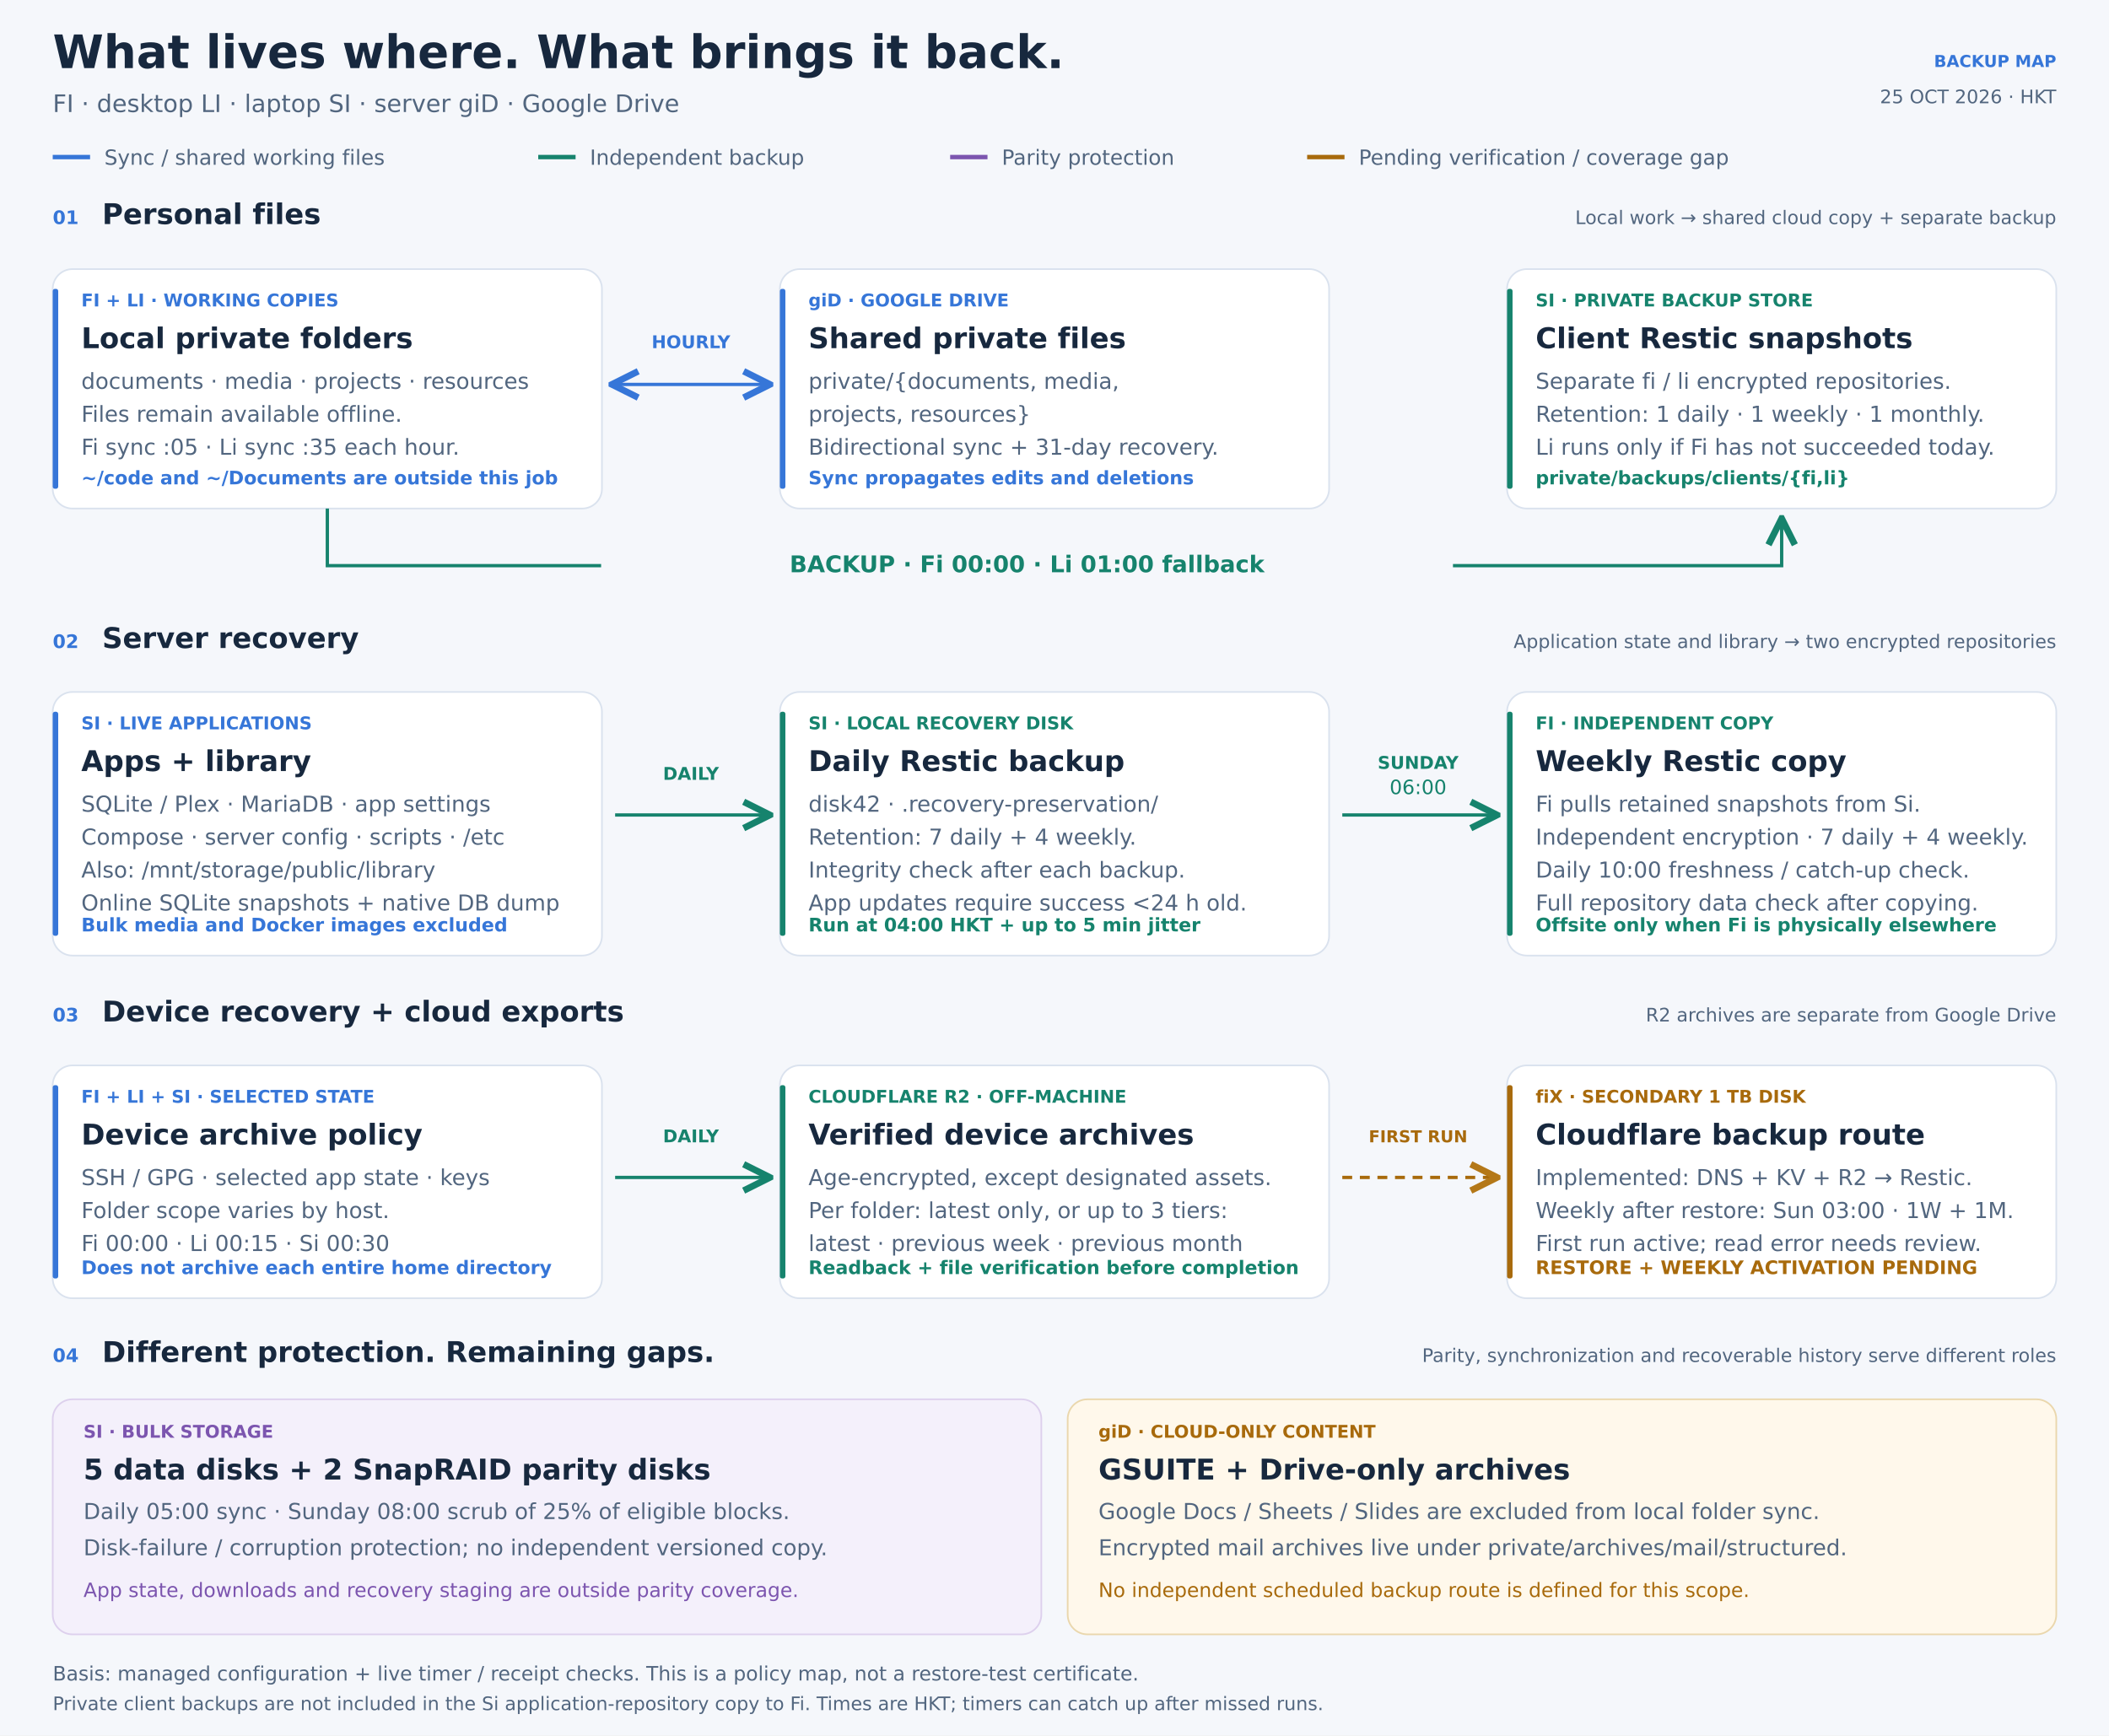
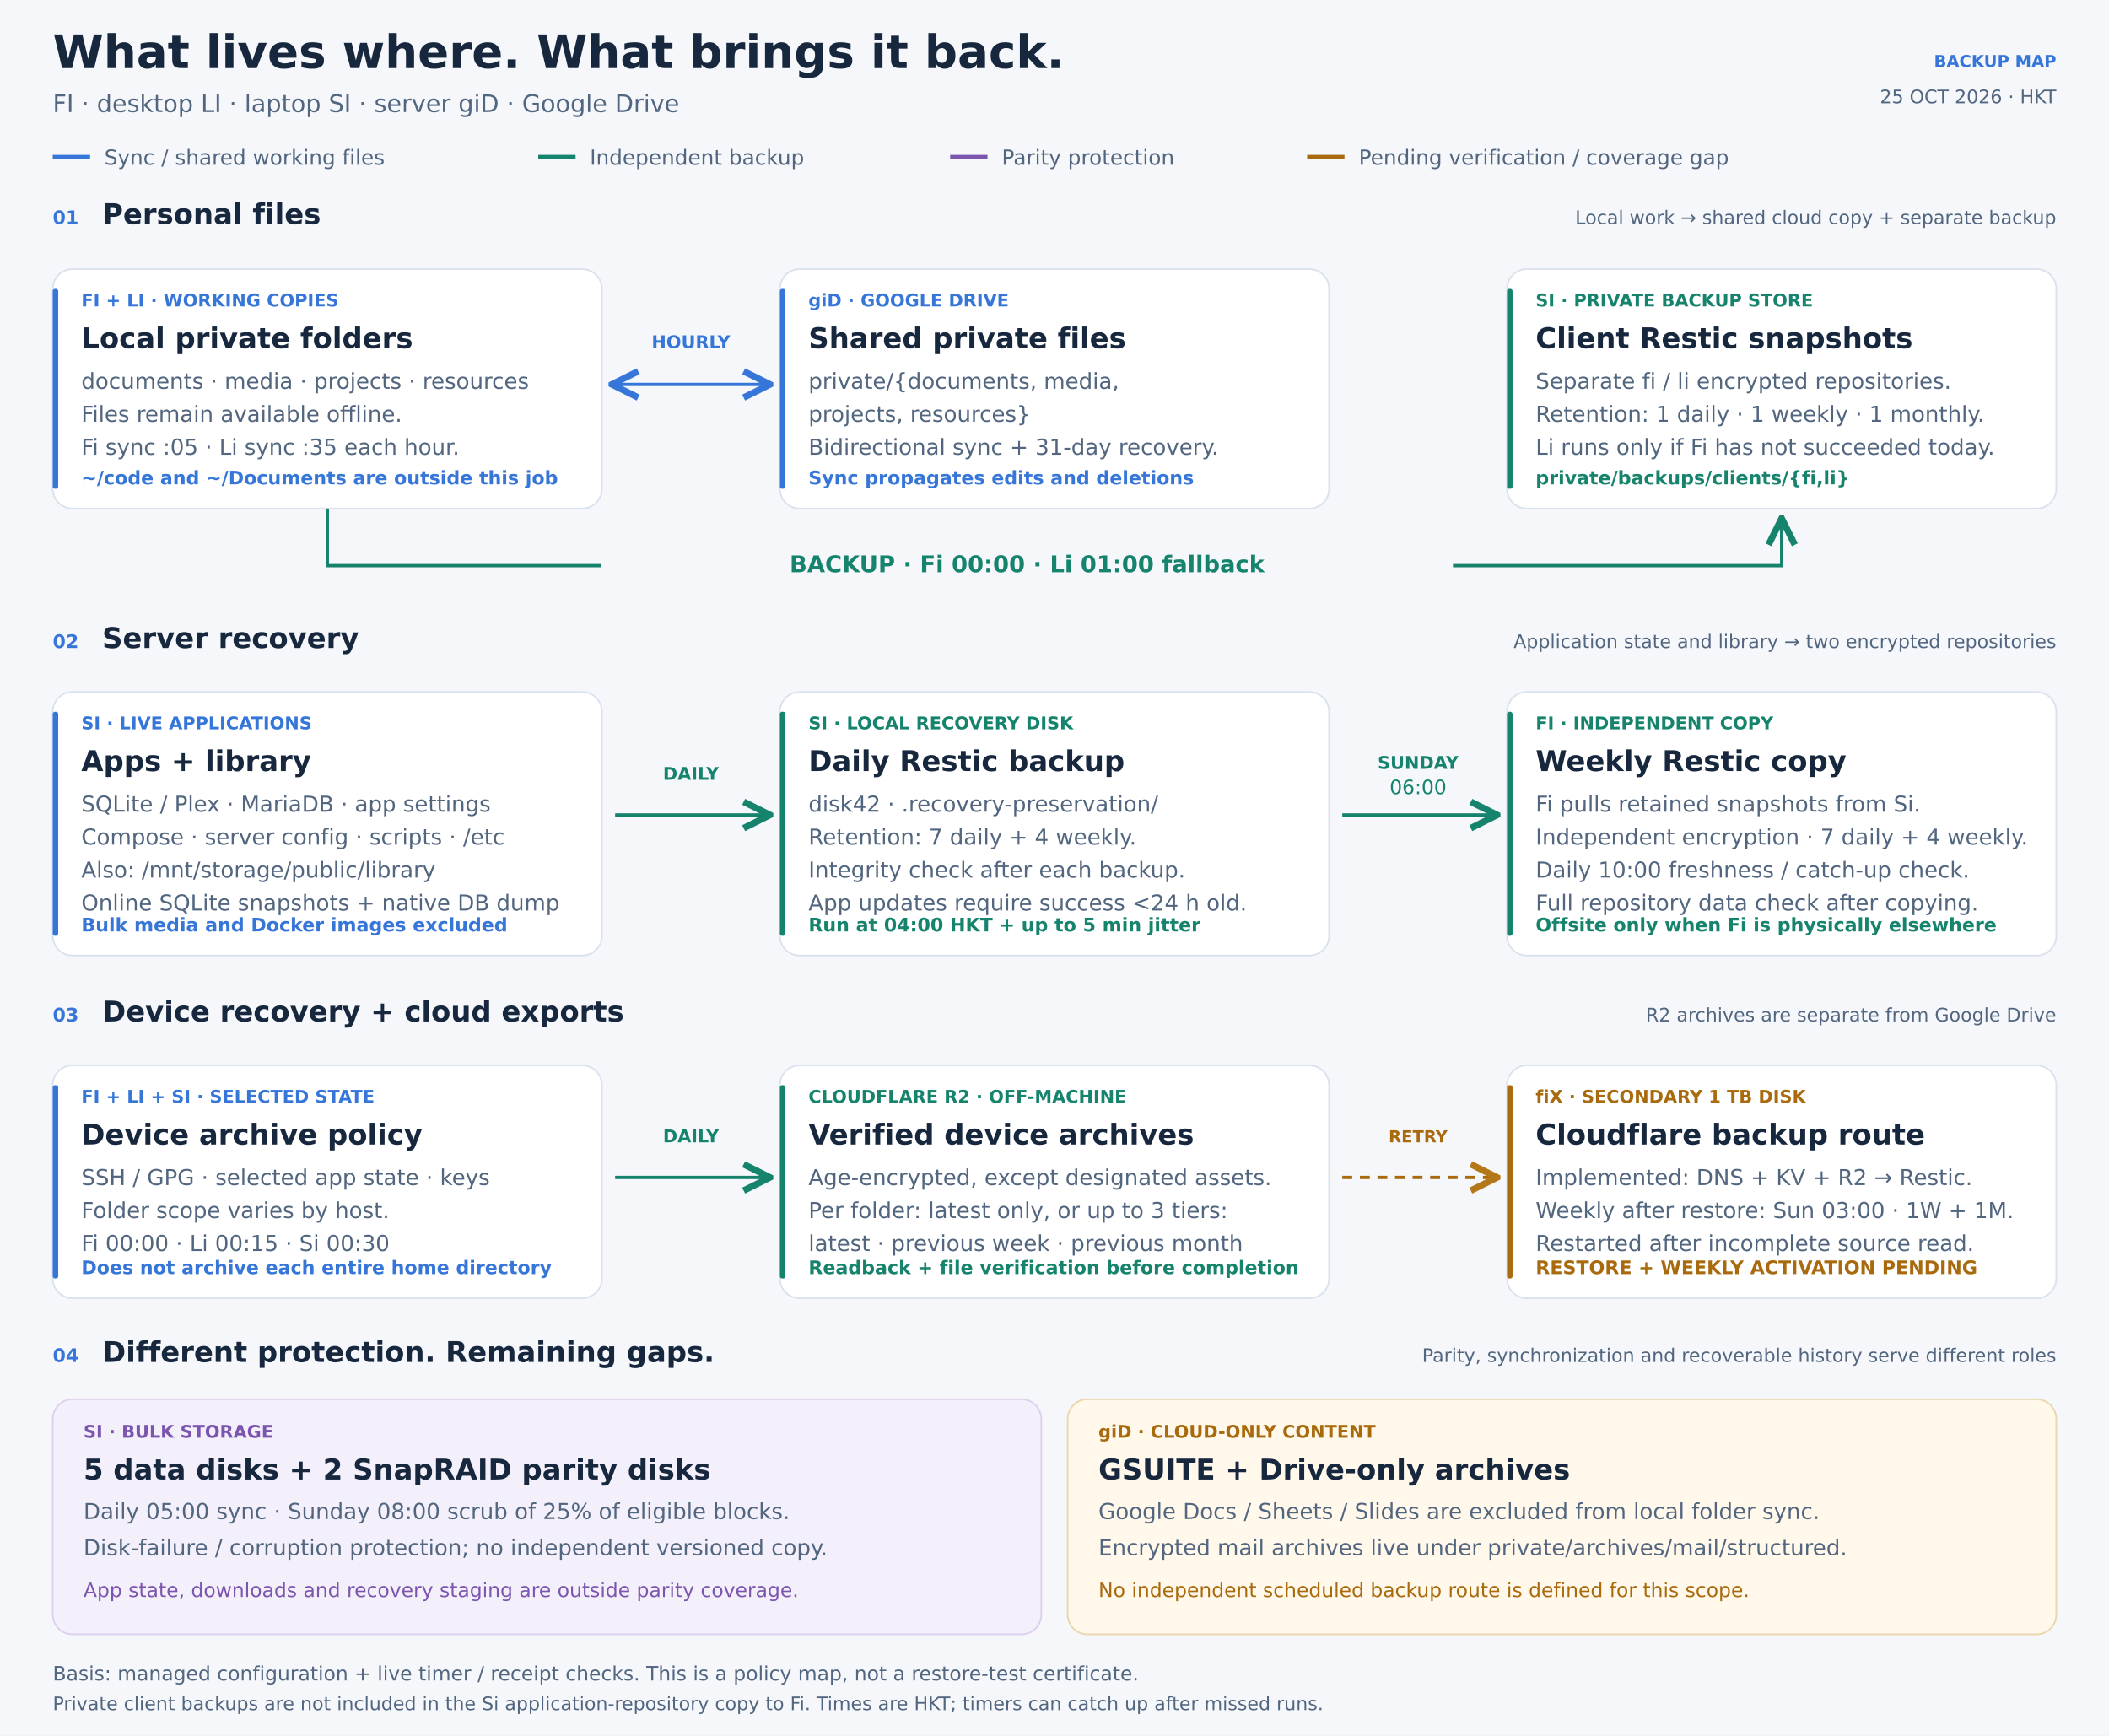
<svg xmlns="http://www.w3.org/2000/svg" width="1920" height="1580" viewBox="0 0 1920 1580">
  <defs>
    <marker id="green" markerWidth="10" markerHeight="10" refX="8" refY="5" orient="auto-start-reverse">
      <path d="M1 1L9 5L1 9" fill="none" stroke="#16836d" stroke-width="2" />
    </marker>
    <marker id="blue" markerWidth="10" markerHeight="10" refX="8" refY="5" orient="auto-start-reverse">
      <path d="M1 1L9 5L1 9" fill="none" stroke="#3676d8" stroke-width="2" />
    </marker>
    <marker id="amber" markerWidth="10" markerHeight="10" refX="8" refY="5" orient="auto-start-reverse">
      <path d="M1 1L9 5L1 9" fill="none" stroke="#b47818" stroke-width="2" />
    </marker>
  </defs>
  <rect width="1920" height="1580" fill="#f5f7fb" />
  <text x="48" y="62" font-family="DejaVu Sans, sans-serif" font-size="42" font-weight="700" fill="#17283e" text-anchor="start">What lives where. What brings it back.</text>
  <text x="48" y="102" font-family="DejaVu Sans, sans-serif" font-size="22" font-weight="400" fill="#52667f" text-anchor="start">FI · desktop     LI · laptop     SI · server     giD · Google Drive</text>
  <text x="1872" y="61" font-family="DejaVu Sans, sans-serif" font-size="15" font-weight="700" fill="#3676d8" text-anchor="end">BACKUP MAP</text>
  <text x="1872" y="94" font-family="DejaVu Sans, sans-serif" font-size="17" font-weight="400" fill="#52667f" text-anchor="end">25 OCT 2026 · HKT</text>
  <line x1="48" y1="143" x2="82" y2="143" stroke="#3676d8" stroke-width="4" />
  <text x="95" y="150" font-family="DejaVu Sans, sans-serif" font-size="19" font-weight="400" fill="#52667f" text-anchor="start">Sync / shared working files</text>
  <line x1="490" y1="143" x2="524" y2="143" stroke="#16836d" stroke-width="4" />
  <text x="537" y="150" font-family="DejaVu Sans, sans-serif" font-size="19" font-weight="400" fill="#52667f" text-anchor="start">Independent backup</text>
  <line x1="865" y1="143" x2="899" y2="143" stroke="#7c55af" stroke-width="4" />
  <text x="912" y="150" font-family="DejaVu Sans, sans-serif" font-size="19" font-weight="400" fill="#52667f" text-anchor="start">Parity protection</text>
  <line x1="1190" y1="143" x2="1224" y2="143" stroke="#a86a0c" stroke-width="4" />
  <text x="1237" y="150" font-family="DejaVu Sans, sans-serif" font-size="19" font-weight="400" fill="#52667f" text-anchor="start">Pending verification / coverage gap</text>
  <text x="48" y="204" font-family="DejaVu Sans, sans-serif" font-size="17" font-weight="700" fill="#3676d8" text-anchor="start">01</text>
  <text x="93" y="204" font-family="DejaVu Sans, sans-serif" font-size="26" font-weight="700" fill="#17283e" text-anchor="start">Personal files</text>
  <text x="1872" y="204" font-family="DejaVu Sans, sans-serif" font-size="17" font-weight="400" fill="#52667f" text-anchor="end">Local work → shared cloud copy + separate backup</text>
  <rect x="48" y="245" width="500" height="218" rx="18" fill="#ffffff" stroke="#dae2ee" stroke-width="1.5" />
  <rect x="48" y="263" width="5" height="182" rx="2" fill="#3676d8" />
  <text x="74" y="279" font-family="DejaVu Sans, sans-serif" font-size="16" font-weight="700" fill="#3676d8" text-anchor="start">FI + LI · WORKING COPIES</text>
  <text x="74" y="317" font-family="DejaVu Sans, sans-serif" font-size="26" font-weight="700" fill="#17283e" text-anchor="start">Local private folders</text>
  <text x="74" y="354" font-family="DejaVu Sans, sans-serif" font-size="20" font-weight="400" fill="#52667f" text-anchor="start">documents · media · projects · resources</text>
  <text x="74" y="384" font-family="DejaVu Sans, sans-serif" font-size="20" font-weight="400" fill="#52667f" text-anchor="start">Files remain available offline.</text>
  <text x="74" y="414" font-family="DejaVu Sans, sans-serif" font-size="20" font-weight="400" fill="#52667f" text-anchor="start">Fi sync :05 · Li sync :35 each hour.</text>
  <text x="74" y="441" font-family="DejaVu Sans, sans-serif" font-size="17" font-weight="600" fill="#3676d8" text-anchor="start">~/code and ~/Documents are outside this job</text>
  <rect x="710" y="245" width="500" height="218" rx="18" fill="#ffffff" stroke="#dae2ee" stroke-width="1.5" />
  <rect x="710" y="263" width="5" height="182" rx="2" fill="#3676d8" />
  <text x="736" y="279" font-family="DejaVu Sans, sans-serif" font-size="16" font-weight="700" fill="#3676d8" text-anchor="start">giD · GOOGLE DRIVE</text>
  <text x="736" y="317" font-family="DejaVu Sans, sans-serif" font-size="26" font-weight="700" fill="#17283e" text-anchor="start">Shared private files</text>
  <text x="736" y="354" font-family="DejaVu Sans, sans-serif" font-size="20" font-weight="400" fill="#52667f" text-anchor="start">private/{documents, media,</text>
  <text x="736" y="384" font-family="DejaVu Sans, sans-serif" font-size="20" font-weight="400" fill="#52667f" text-anchor="start">projects, resources}</text>
  <text x="736" y="414" font-family="DejaVu Sans, sans-serif" font-size="20" font-weight="400" fill="#52667f" text-anchor="start">Bidirectional sync + 31-day recovery.</text>
  <text x="736" y="441" font-family="DejaVu Sans, sans-serif" font-size="17" font-weight="600" fill="#3676d8" text-anchor="start">Sync propagates edits and deletions</text>
  <rect x="1372" y="245" width="500" height="218" rx="18" fill="#ffffff" stroke="#dae2ee" stroke-width="1.5" />
  <rect x="1372" y="263" width="5" height="182" rx="2" fill="#16836d" />
  <text x="1398" y="279" font-family="DejaVu Sans, sans-serif" font-size="16" font-weight="700" fill="#16836d" text-anchor="start">SI · PRIVATE BACKUP STORE</text>
  <text x="1398" y="317" font-family="DejaVu Sans, sans-serif" font-size="26" font-weight="700" fill="#17283e" text-anchor="start">Client Restic snapshots</text>
  <text x="1398" y="354" font-family="DejaVu Sans, sans-serif" font-size="20" font-weight="400" fill="#52667f" text-anchor="start">Separate fi / li encrypted repositories.</text>
  <text x="1398" y="384" font-family="DejaVu Sans, sans-serif" font-size="20" font-weight="400" fill="#52667f" text-anchor="start">Retention: 1 daily · 1 weekly · 1 monthly.</text>
  <text x="1398" y="414" font-family="DejaVu Sans, sans-serif" font-size="20" font-weight="400" fill="#52667f" text-anchor="start">Li runs only if Fi has not succeeded today.</text>
  <text x="1398" y="441" font-family="DejaVu Sans, sans-serif" font-size="17" font-weight="600" fill="#16836d" text-anchor="start">private/backups/clients/{fi,li}</text>
  <path d="M560 350 H698" fill="none" stroke="#3676d8" stroke-width="3" marker-end="url(#blue)" marker-start="url(#blue)" />
  <text x="629" y="317" font-family="DejaVu Sans, sans-serif" font-size="16" font-weight="700" fill="#3676d8" text-anchor="middle">HOURLY</text>
  <path d="M298 463 V515 H1622 V475" fill="none" stroke="#16836d" stroke-width="3" marker-end="url(#green)" />
  <rect x="548" y="491" width="774" height="48" rx="8" fill="#f5f7fb" stroke="#f5f7fb" stroke-width="1.5" />
  <text x="935" y="521" font-family="DejaVu Sans, sans-serif" font-size="21" font-weight="600" fill="#16836d" text-anchor="middle">BACKUP · Fi 00:00 · Li 01:00 fallback</text>
  <text x="48" y="590" font-family="DejaVu Sans, sans-serif" font-size="17" font-weight="700" fill="#3676d8" text-anchor="start">02</text>
  <text x="93" y="590" font-family="DejaVu Sans, sans-serif" font-size="26" font-weight="700" fill="#17283e" text-anchor="start">Server recovery</text>
  <text x="1872" y="590" font-family="DejaVu Sans, sans-serif" font-size="17" font-weight="400" fill="#52667f" text-anchor="end">Application state and library → two encrypted repositories</text>
  <rect x="48" y="630" width="500" height="240" rx="18" fill="#ffffff" stroke="#dae2ee" stroke-width="1.5" />
  <rect x="48" y="648" width="5" height="204" rx="2" fill="#3676d8" />
  <text x="74" y="664" font-family="DejaVu Sans, sans-serif" font-size="16" font-weight="700" fill="#3676d8" text-anchor="start">SI · LIVE APPLICATIONS</text>
  <text x="74" y="702" font-family="DejaVu Sans, sans-serif" font-size="26" font-weight="700" fill="#17283e" text-anchor="start">Apps + library</text>
  <text x="74" y="739" font-family="DejaVu Sans, sans-serif" font-size="20" font-weight="400" fill="#52667f" text-anchor="start">SQLite / Plex · MariaDB · app settings</text>
  <text x="74" y="769" font-family="DejaVu Sans, sans-serif" font-size="20" font-weight="400" fill="#52667f" text-anchor="start">Compose · server config · scripts · /etc</text>
  <text x="74" y="799" font-family="DejaVu Sans, sans-serif" font-size="20" font-weight="400" fill="#52667f" text-anchor="start">Also: /mnt/storage/public/library</text>
  <text x="74" y="829" font-family="DejaVu Sans, sans-serif" font-size="20" font-weight="400" fill="#52667f" text-anchor="start">Online SQLite snapshots + native DB dump</text>
  <text x="74" y="848" font-family="DejaVu Sans, sans-serif" font-size="17" font-weight="600" fill="#3676d8" text-anchor="start">Bulk media and Docker images excluded</text>
  <rect x="710" y="630" width="500" height="240" rx="18" fill="#ffffff" stroke="#dae2ee" stroke-width="1.5" />
  <rect x="710" y="648" width="5" height="204" rx="2" fill="#16836d" />
  <text x="736" y="664" font-family="DejaVu Sans, sans-serif" font-size="16" font-weight="700" fill="#16836d" text-anchor="start">SI · LOCAL RECOVERY DISK</text>
  <text x="736" y="702" font-family="DejaVu Sans, sans-serif" font-size="26" font-weight="700" fill="#17283e" text-anchor="start">Daily Restic backup</text>
  <text x="736" y="739" font-family="DejaVu Sans, sans-serif" font-size="20" font-weight="400" fill="#52667f" text-anchor="start">disk42 · .recovery-preservation/</text>
  <text x="736" y="769" font-family="DejaVu Sans, sans-serif" font-size="20" font-weight="400" fill="#52667f" text-anchor="start">Retention: 7 daily + 4 weekly.</text>
  <text x="736" y="799" font-family="DejaVu Sans, sans-serif" font-size="20" font-weight="400" fill="#52667f" text-anchor="start">Integrity check after each backup.</text>
  <text x="736" y="829" font-family="DejaVu Sans, sans-serif" font-size="20" font-weight="400" fill="#52667f" text-anchor="start">App updates require success &lt;24 h old.</text>
  <text x="736" y="848" font-family="DejaVu Sans, sans-serif" font-size="17" font-weight="600" fill="#16836d" text-anchor="start">Run at 04:00 HKT + up to 5 min jitter</text>
  <rect x="1372" y="630" width="500" height="240" rx="18" fill="#ffffff" stroke="#dae2ee" stroke-width="1.5" />
  <rect x="1372" y="648" width="5" height="204" rx="2" fill="#16836d" />
  <text x="1398" y="664" font-family="DejaVu Sans, sans-serif" font-size="16" font-weight="700" fill="#16836d" text-anchor="start">FI · INDEPENDENT COPY</text>
  <text x="1398" y="702" font-family="DejaVu Sans, sans-serif" font-size="26" font-weight="700" fill="#17283e" text-anchor="start">Weekly Restic copy</text>
  <text x="1398" y="739" font-family="DejaVu Sans, sans-serif" font-size="20" font-weight="400" fill="#52667f" text-anchor="start">Fi pulls retained snapshots from Si.</text>
  <text x="1398" y="769" font-family="DejaVu Sans, sans-serif" font-size="20" font-weight="400" fill="#52667f" text-anchor="start">Independent encryption · 7 daily + 4 weekly.</text>
  <text x="1398" y="799" font-family="DejaVu Sans, sans-serif" font-size="20" font-weight="400" fill="#52667f" text-anchor="start">Daily 10:00 freshness / catch-up check.</text>
  <text x="1398" y="829" font-family="DejaVu Sans, sans-serif" font-size="20" font-weight="400" fill="#52667f" text-anchor="start">Full repository data check after copying.</text>
  <text x="1398" y="848" font-family="DejaVu Sans, sans-serif" font-size="17" font-weight="600" fill="#16836d" text-anchor="start">Offsite only when Fi is physically elsewhere</text>
  <path d="M560 742 H698" fill="none" stroke="#16836d" stroke-width="3" marker-end="url(#green)" />
  <text x="629" y="710" font-family="DejaVu Sans, sans-serif" font-size="16" font-weight="700" fill="#16836d" text-anchor="middle">DAILY</text>
  <path d="M1222 742 H1360" fill="none" stroke="#16836d" stroke-width="3" marker-end="url(#green)" />
  <text x="1291" y="700" font-family="DejaVu Sans, sans-serif" font-size="16" font-weight="700" fill="#16836d" text-anchor="middle">SUNDAY</text>
  <text x="1291" y="723" font-family="DejaVu Sans, sans-serif" font-size="18" font-weight="400" fill="#16836d" text-anchor="middle">06:00</text>
  <text x="48" y="930" font-family="DejaVu Sans, sans-serif" font-size="17" font-weight="700" fill="#3676d8" text-anchor="start">03</text>
  <text x="93" y="930" font-family="DejaVu Sans, sans-serif" font-size="26" font-weight="700" fill="#17283e" text-anchor="start">Device recovery + cloud exports</text>
  <text x="1872" y="930" font-family="DejaVu Sans, sans-serif" font-size="17" font-weight="400" fill="#52667f" text-anchor="end">R2 archives are separate from Google Drive</text>
  <rect x="48" y="970" width="500" height="212" rx="18" fill="#ffffff" stroke="#dae2ee" stroke-width="1.5" />
  <rect x="48" y="988" width="5" height="176" rx="2" fill="#3676d8" />
  <text x="74" y="1004" font-family="DejaVu Sans, sans-serif" font-size="16" font-weight="700" fill="#3676d8" text-anchor="start">FI + LI + SI · SELECTED STATE</text>
  <text x="74" y="1042" font-family="DejaVu Sans, sans-serif" font-size="26" font-weight="700" fill="#17283e" text-anchor="start">Device archive policy</text>
  <text x="74" y="1079" font-family="DejaVu Sans, sans-serif" font-size="20" font-weight="400" fill="#52667f" text-anchor="start">SSH / GPG · selected app state · keys</text>
  <text x="74" y="1109" font-family="DejaVu Sans, sans-serif" font-size="20" font-weight="400" fill="#52667f" text-anchor="start">Folder scope varies by host.</text>
  <text x="74" y="1139" font-family="DejaVu Sans, sans-serif" font-size="20" font-weight="400" fill="#52667f" text-anchor="start">Fi 00:00 · Li 00:15 · Si 00:30</text>
  <text x="74" y="1160" font-family="DejaVu Sans, sans-serif" font-size="17" font-weight="600" fill="#3676d8" text-anchor="start">Does not archive each entire home directory</text>
  <rect x="710" y="970" width="500" height="212" rx="18" fill="#ffffff" stroke="#dae2ee" stroke-width="1.5" />
  <rect x="710" y="988" width="5" height="176" rx="2" fill="#16836d" />
  <text x="736" y="1004" font-family="DejaVu Sans, sans-serif" font-size="16" font-weight="700" fill="#16836d" text-anchor="start">CLOUDFLARE R2 · OFF-MACHINE</text>
  <text x="736" y="1042" font-family="DejaVu Sans, sans-serif" font-size="26" font-weight="700" fill="#17283e" text-anchor="start">Verified device archives</text>
  <text x="736" y="1079" font-family="DejaVu Sans, sans-serif" font-size="20" font-weight="400" fill="#52667f" text-anchor="start">Age-encrypted, except designated assets.</text>
  <text x="736" y="1109" font-family="DejaVu Sans, sans-serif" font-size="20" font-weight="400" fill="#52667f" text-anchor="start">Per folder: latest only, or up to 3 tiers:</text>
  <text x="736" y="1139" font-family="DejaVu Sans, sans-serif" font-size="20" font-weight="400" fill="#52667f" text-anchor="start">latest · previous week · previous month</text>
  <text x="736" y="1160" font-family="DejaVu Sans, sans-serif" font-size="17" font-weight="600" fill="#16836d" text-anchor="start">Readback + file verification before completion</text>
  <rect x="1372" y="970" width="500" height="212" rx="18" fill="#ffffff" stroke="#dae2ee" stroke-width="1.5" />
  <rect x="1372" y="988" width="5" height="176" rx="2" fill="#a86a0c" />
  <text x="1398" y="1004" font-family="DejaVu Sans, sans-serif" font-size="16" font-weight="700" fill="#a86a0c" text-anchor="start">fiX · SECONDARY 1 TB DISK</text>
  <text x="1398" y="1042" font-family="DejaVu Sans, sans-serif" font-size="26" font-weight="700" fill="#17283e" text-anchor="start">Cloudflare backup route</text>
  <text x="1398" y="1079" font-family="DejaVu Sans, sans-serif" font-size="20" font-weight="400" fill="#52667f" text-anchor="start">Implemented: DNS + KV + R2 → Restic.</text>
  <text x="1398" y="1109" font-family="DejaVu Sans, sans-serif" font-size="20" font-weight="400" fill="#52667f" text-anchor="start">Weekly after restore: Sun 03:00 · 1W + 1M.</text>
-   <text x="1398" y="1139" font-family="DejaVu Sans, sans-serif" font-size="20" font-weight="400" fill="#52667f" text-anchor="start">First run active; read error needs review.</text>
+   <text x="1398" y="1139" font-family="DejaVu Sans, sans-serif" font-size="20" font-weight="400" fill="#52667f" text-anchor="start">Restarted after incomplete source read.</text>
  <text x="1398" y="1160" font-family="DejaVu Sans, sans-serif" font-size="17" font-weight="600" fill="#a86a0c" text-anchor="start">RESTORE + WEEKLY ACTIVATION PENDING</text>
  <path d="M560 1072 H698" fill="none" stroke="#16836d" stroke-width="3" marker-end="url(#green)" />
  <text x="629" y="1040" font-family="DejaVu Sans, sans-serif" font-size="16" font-weight="700" fill="#16836d" text-anchor="middle">DAILY</text>
  <path d="M1222 1072 H1360" fill="none" stroke="#a86a0c" stroke-width="3" stroke-dasharray="9 7" marker-end="url(#amber)" />
-   <text x="1291" y="1040" font-family="DejaVu Sans, sans-serif" font-size="15" font-weight="700" fill="#a86a0c" text-anchor="middle">FIRST RUN</text>
+   <text x="1291" y="1040" font-family="DejaVu Sans, sans-serif" font-size="15" font-weight="700" fill="#a86a0c" text-anchor="middle">RETRY</text>
  <text x="48" y="1240" font-family="DejaVu Sans, sans-serif" font-size="17" font-weight="700" fill="#3676d8" text-anchor="start">04</text>
  <text x="93" y="1240" font-family="DejaVu Sans, sans-serif" font-size="26" font-weight="700" fill="#17283e" text-anchor="start">Different protection. Remaining gaps.</text>
  <text x="1872" y="1240" font-family="DejaVu Sans, sans-serif" font-size="17" font-weight="400" fill="#52667f" text-anchor="end">Parity, synchronization and recoverable history serve different roles</text>
  <rect x="48" y="1274" width="900" height="214" rx="18" fill="#f4f0fb" stroke="#ddd0ed" stroke-width="1.5" />
  <text x="76" y="1309" font-family="DejaVu Sans, sans-serif" font-size="16" font-weight="700" fill="#7c55af" text-anchor="start">SI · BULK STORAGE</text>
  <text x="76" y="1347" font-family="DejaVu Sans, sans-serif" font-size="26" font-weight="700" fill="#17283e" text-anchor="start">5 data disks + 2 SnapRAID parity disks</text>
  <text x="76" y="1383" font-family="DejaVu Sans, sans-serif" font-size="20" font-weight="400" fill="#52667f" text-anchor="start">Daily 05:00 sync · Sunday 08:00 scrub of 25% of eligible blocks.</text>
  <text x="76" y="1416" font-family="DejaVu Sans, sans-serif" font-size="20" font-weight="400" fill="#52667f" text-anchor="start">Disk-failure / corruption protection; no independent versioned copy.</text>
  <text x="76" y="1454" font-family="DejaVu Sans, sans-serif" font-size="18" font-weight="400" fill="#7c55af" text-anchor="start">App state, downloads and recovery staging are outside parity coverage.</text>
  <rect x="972" y="1274" width="900" height="214" rx="18" fill="#fff8eb" stroke="#ead7ad" stroke-width="1.5" />
  <text x="1000" y="1309" font-family="DejaVu Sans, sans-serif" font-size="16" font-weight="700" fill="#a86a0c" text-anchor="start">giD · CLOUD-ONLY CONTENT</text>
  <text x="1000" y="1347" font-family="DejaVu Sans, sans-serif" font-size="26" font-weight="700" fill="#17283e" text-anchor="start">GSUITE + Drive-only archives</text>
  <text x="1000" y="1383" font-family="DejaVu Sans, sans-serif" font-size="20" font-weight="400" fill="#52667f" text-anchor="start">Google Docs / Sheets / Slides are excluded from local folder sync.</text>
  <text x="1000" y="1416" font-family="DejaVu Sans, sans-serif" font-size="20" font-weight="400" fill="#52667f" text-anchor="start">Encrypted mail archives live under private/archives/mail/structured.</text>
  <text x="1000" y="1454" font-family="DejaVu Sans, sans-serif" font-size="18" font-weight="400" fill="#a86a0c" text-anchor="start">No independent scheduled backup route is defined for this scope.</text>
  <text x="48" y="1530" font-family="DejaVu Sans, sans-serif" font-size="18" font-weight="400" fill="#52667f" text-anchor="start">Basis: managed configuration + live timer / receipt checks. This is a policy map, not a restore-test certificate.</text>
  <text x="48" y="1557" font-family="DejaVu Sans, sans-serif" font-size="17" font-weight="400" fill="#52667f" text-anchor="start">Private client backups are not included in the Si application-repository copy to Fi. Times are HKT; timers can catch up after missed runs.</text>
</svg>
